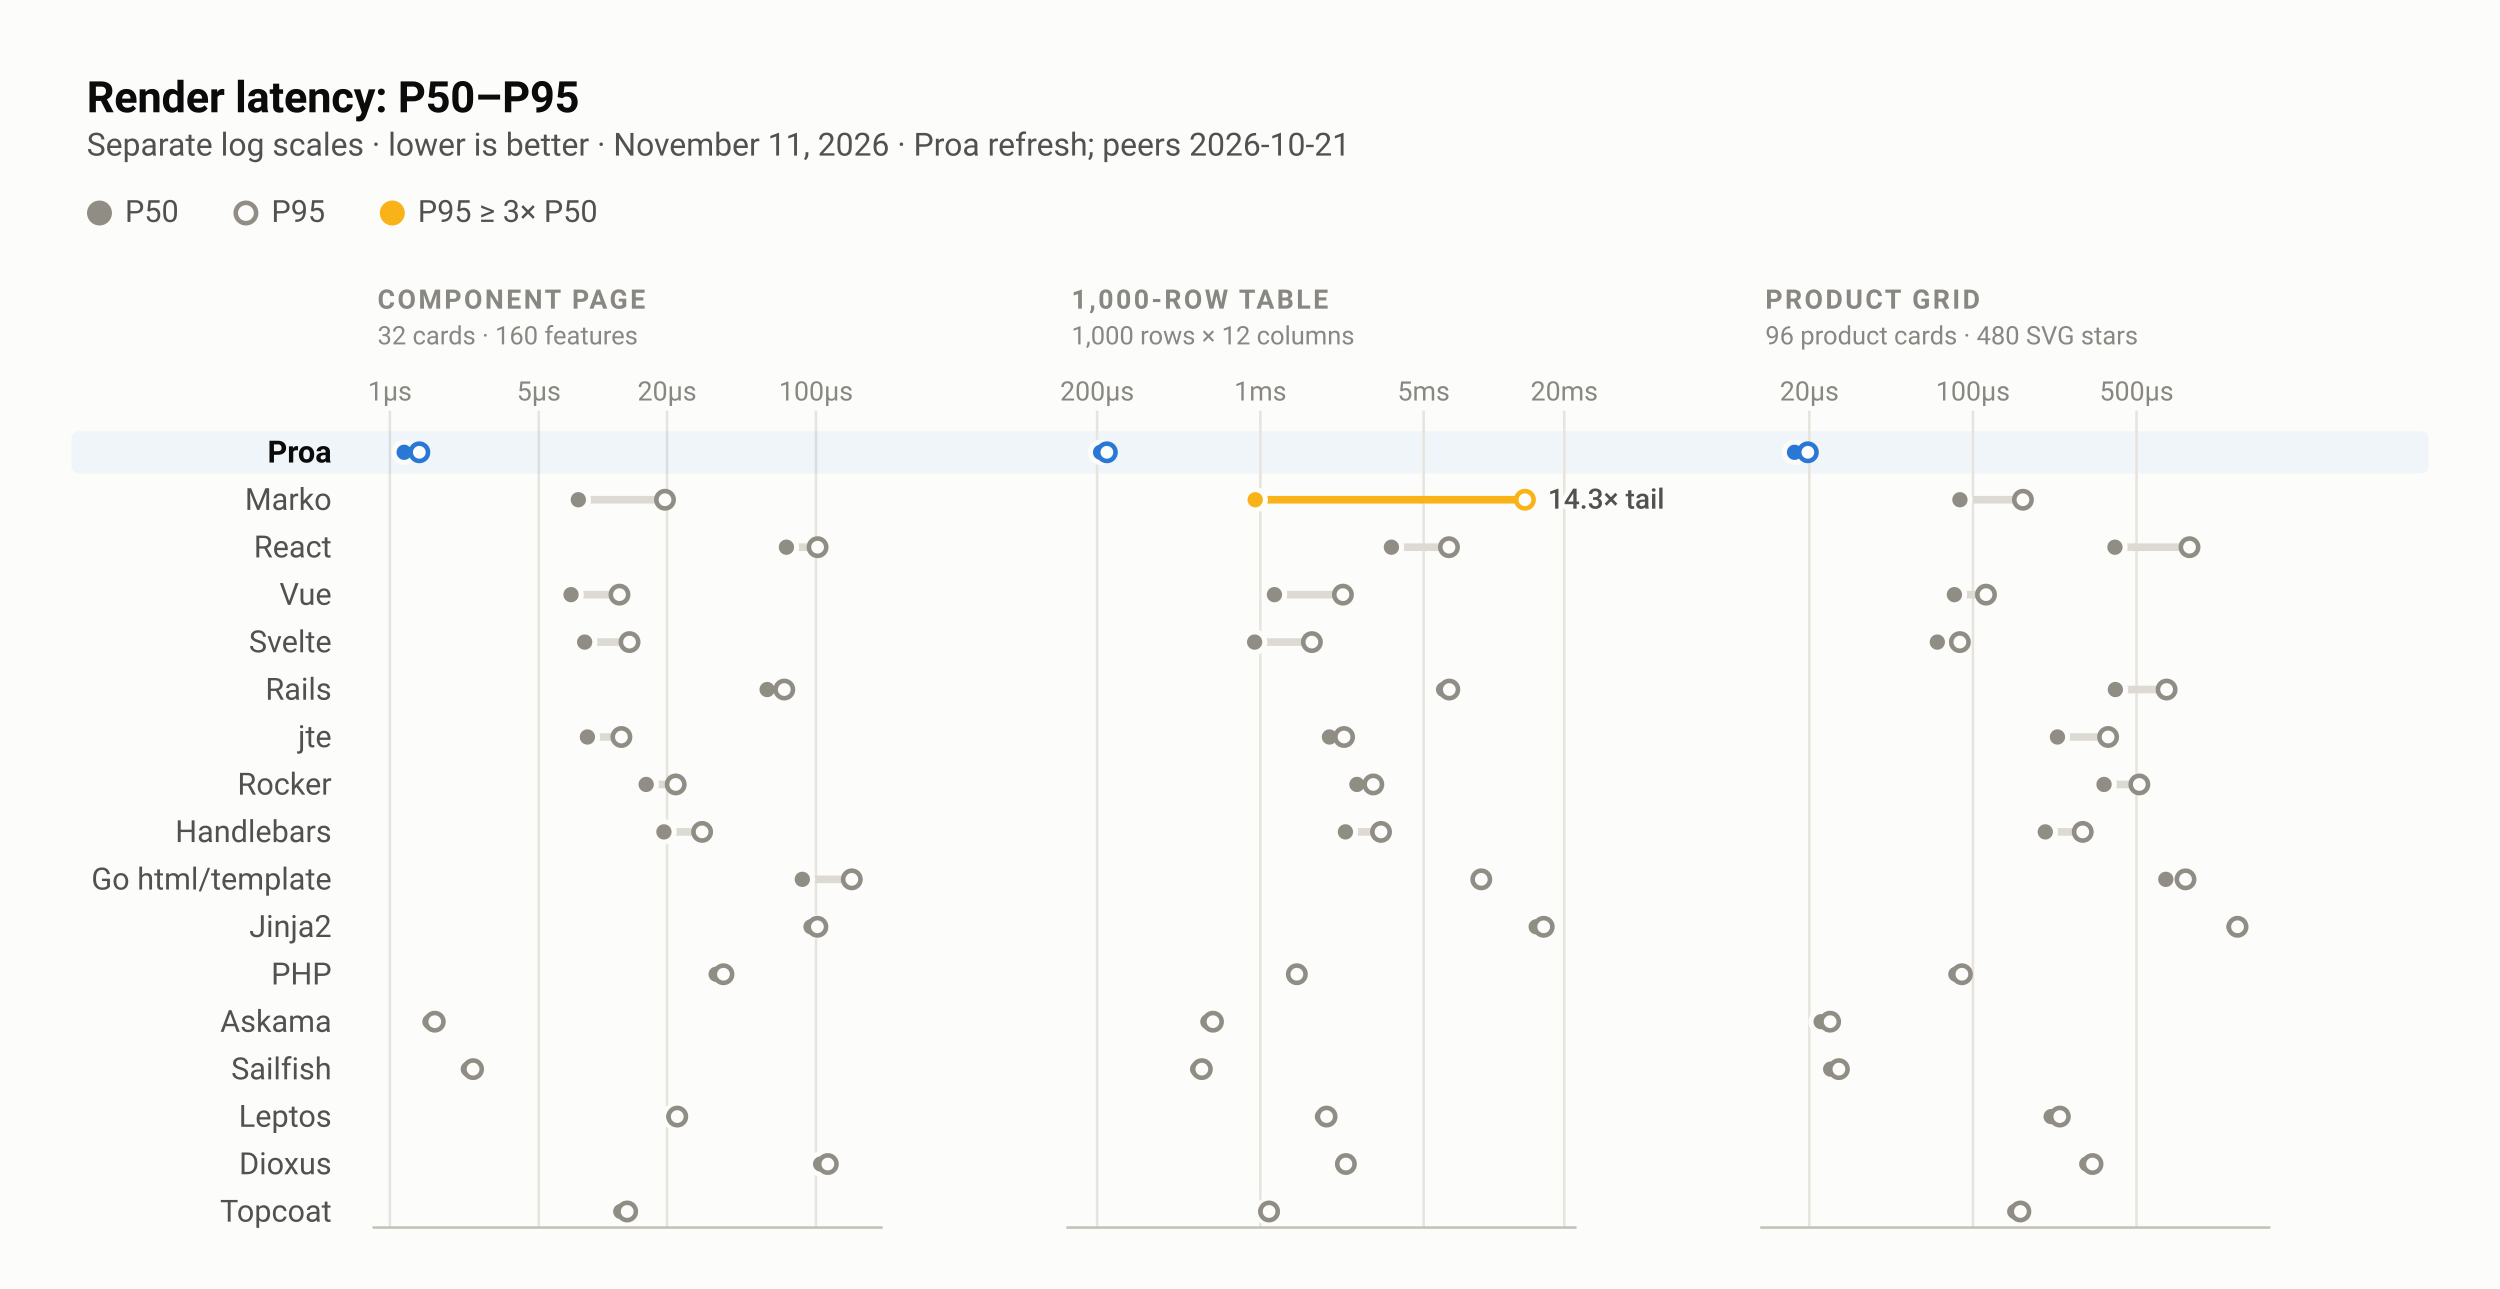
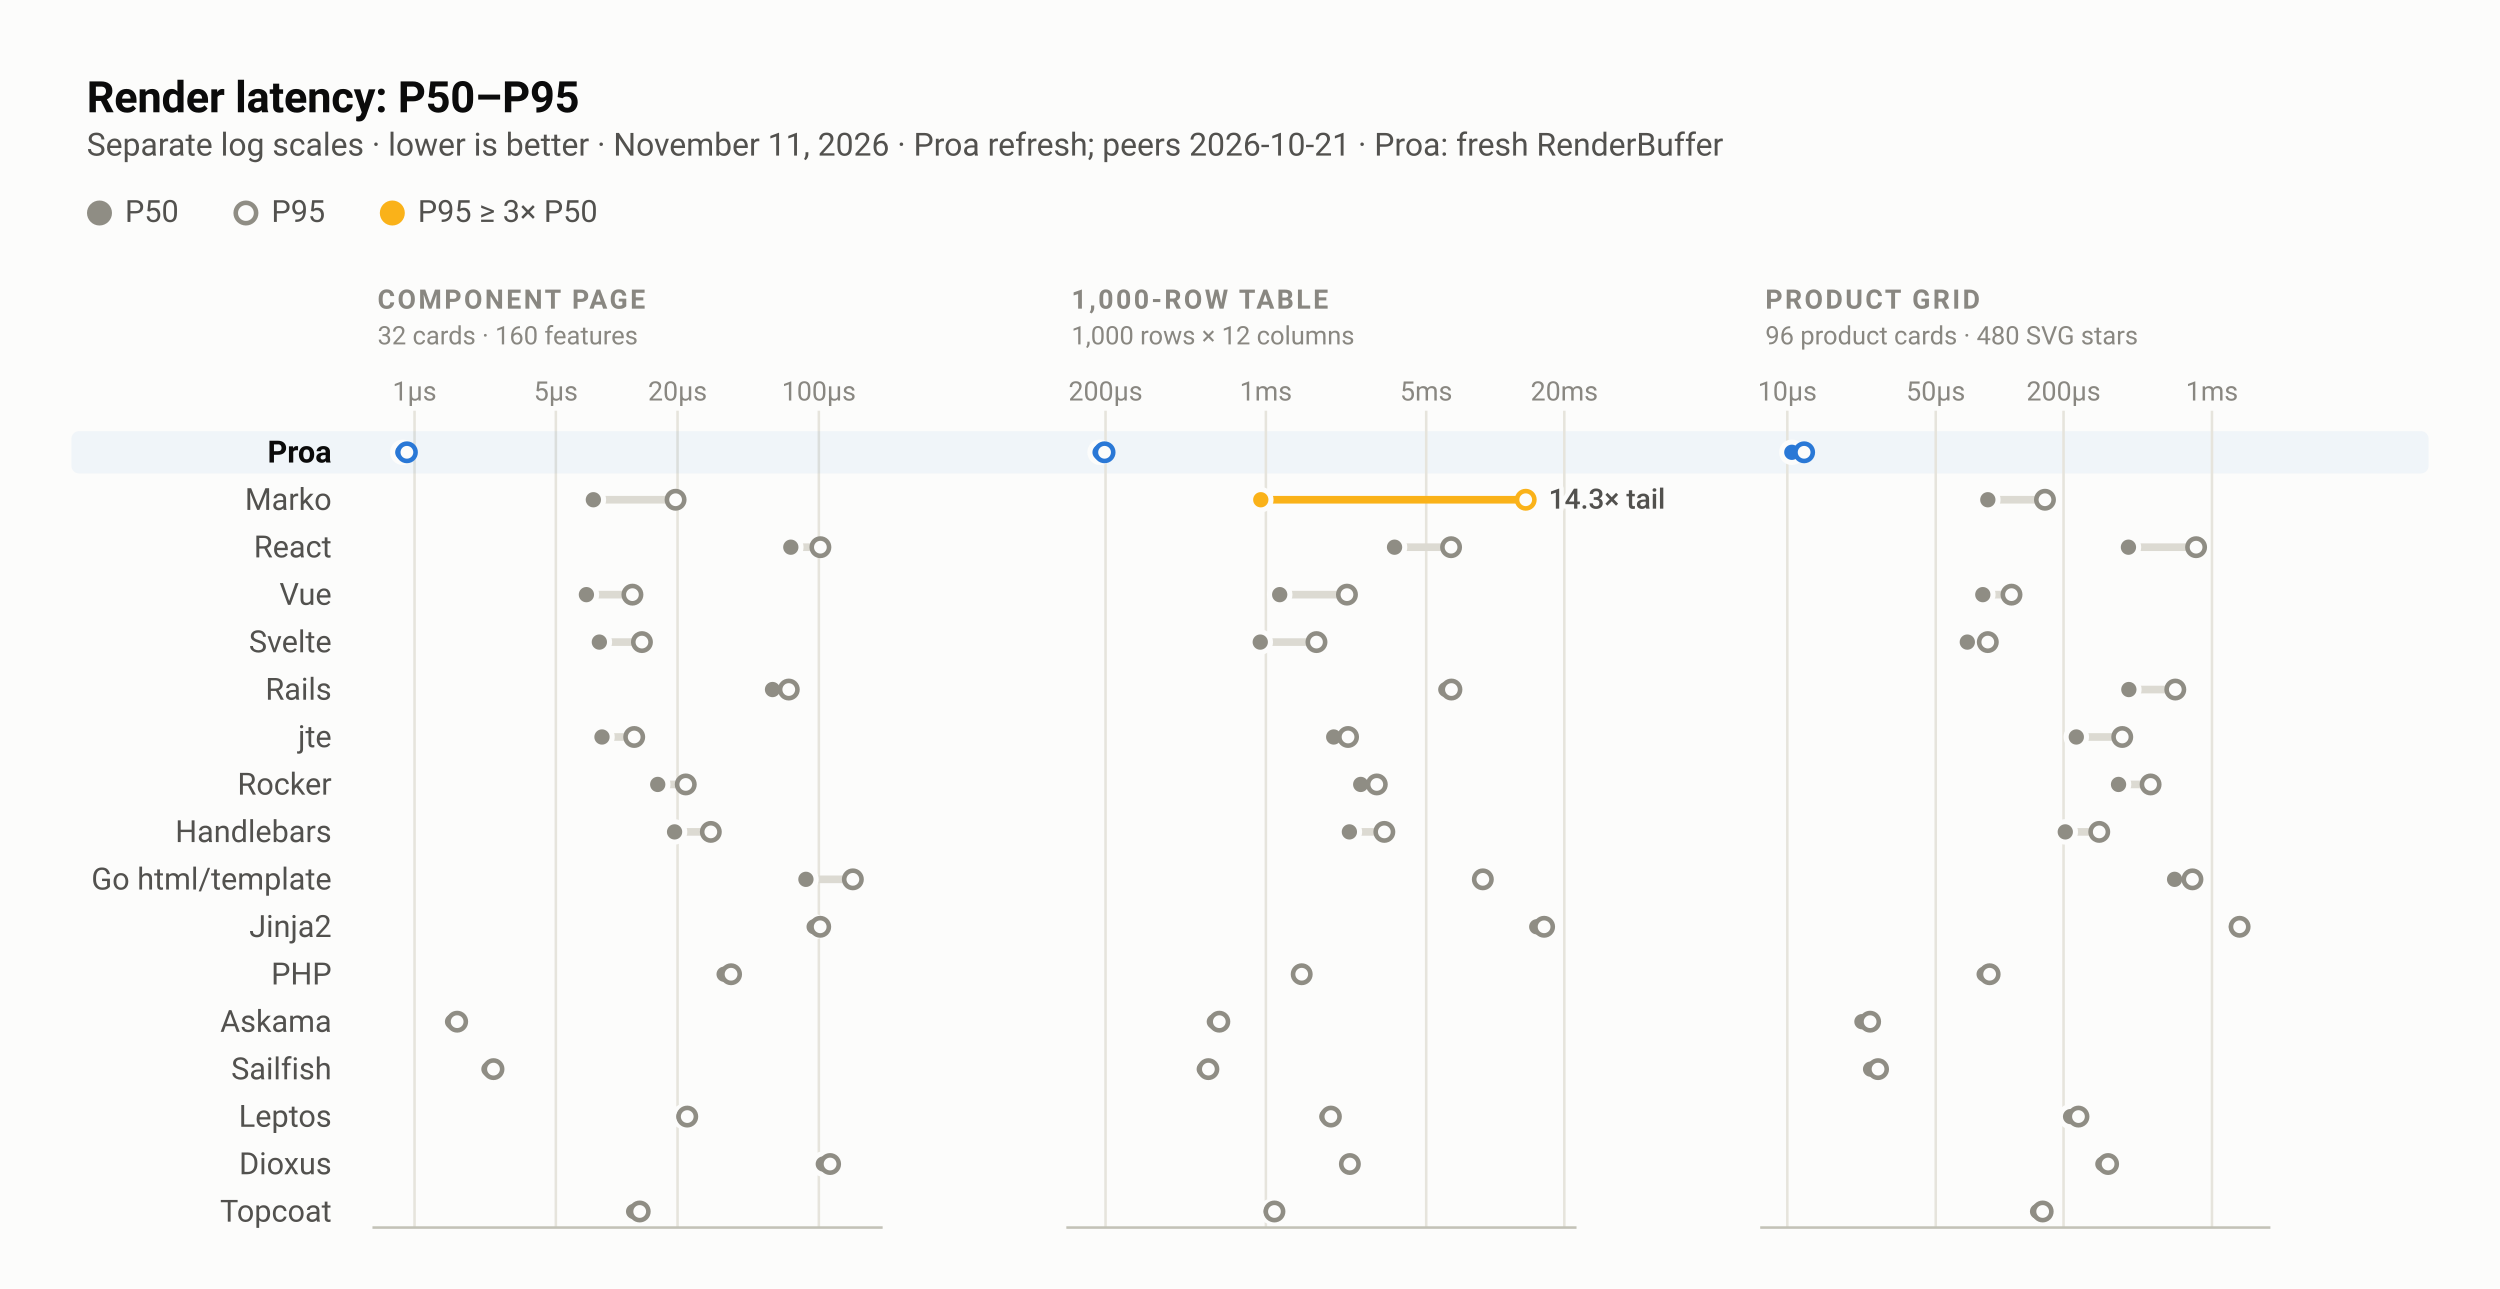
<svg xmlns="http://www.w3.org/2000/svg" width="980" height="505.2" viewBox="0 0 980 505.2" role="img" aria-labelledby="ttl dsc">
  <style>
  text { font-family: system-ui, -apple-system, "Segoe UI", Roboto, "Helvetica Neue", Arial, sans-serif; }
  .t   { font-size: 17px; font-weight: 600; fill: #0b0b0b; letter-spacing: -.005em; }
  .d   { font-size: 12.5px; font-weight: 400; fill: #52514e; }
  .eb  { font-size: 10.5px; font-weight: 600; fill: #898781; letter-spacing: .09em; }
  .cat { font-size: 12px; font-weight: 400; fill: #52514e; }
  .catb{ font-size: 12px; font-weight: 600; fill: #0b0b0b; }
  .lg  { font-size: 12px; font-weight: 400; fill: #52514e; }
  .tick{ font-size: 10.5px; font-weight: 400; fill: #898781; font-variant-numeric: tabular-nums; }
  .val { font-size: 11px; font-weight: 500; fill: #52514e; font-variant-numeric: tabular-nums;
         paint-order: stroke; stroke: #fcfcfb; stroke-width: 3.5px; stroke-linejoin: round; }
  .valb{ font-size: 11px; font-weight: 600; fill: #0b0b0b; font-variant-numeric: tabular-nums;
         paint-order: stroke; stroke: #fcfcfb; stroke-width: 3.5px; stroke-linejoin: round; }
  .valw{ font-size: 11px; font-weight: 600; fill: #fcfcfb; font-variant-numeric: tabular-nums; }
  .note{ font-size: 10px; font-weight: 400; fill: #898781; }
  .mono{ font-family: ui-monospace, SFMono-Regular, "SF Mono", Menlo, Consolas, monospace; }
  .end { text-anchor: end; }
  .mid { text-anchor: middle; }
</style>
  <rect width="980" height="505.2" fill="#fcfcfb" />
  <text x="34" y="44" class="t">Render latency: P50–P95</text>
-   <text x="34" y="61" class="d">Separate log scales · lower is better · November 11, 2026 · Proa refresh; peers 2026-10-21</text>
+   <text x="34" y="61" class="d">Separate log scales · lower is better · November 11, 2026 · Proa refresh; peers 2026-10-21 · Proa: fresh RenderBuffer</text>
  <circle cx="39" cy="83.5" r="4" fill="#8f8d84" stroke="#8f8d84" stroke-width="1.8" />
  <text x="49" y="87" class="lg">P50</text>
  <circle cx="96.4" cy="83.5" r="4" fill="#fcfcfb" stroke="#8f8d84" stroke-width="1.8" />
  <text x="106.4" y="87" class="lg">P95</text>
  <circle cx="153.79" cy="83.5" r="4" fill="#fab219" stroke="#fab219" stroke-width="1.8" />
  <text x="163.79" y="87" class="lg">P95 ≥ 3× P50</text>
  <text x="148" y="121" class="eb">COMPONENT PAGE</text>
  <text x="148" y="135" class="note">32 cards · 160 features</text>
-   <path d="M152.83 161L152.83 481.2" stroke="#e6e4dc" stroke-width="1" />
-   <text x="152.83" y="157" class="tick mid">1µs</text>
-   <path d="M211.21 161L211.21 481.2" stroke="#e6e4dc" stroke-width="1" />
-   <text x="211.21" y="157" class="tick mid">5µs</text>
-   <path d="M261.49 161L261.49 481.2" stroke="#e6e4dc" stroke-width="1" />
-   <text x="261.49" y="157" class="tick mid">20µs</text>
-   <path d="M319.86 161L319.86 481.2" stroke="#e6e4dc" stroke-width="1" />
-   <text x="319.86" y="157" class="tick mid">100µs</text>
+   <path d="M162.5 161L162.5 481.2" stroke="#e6e4dc" stroke-width="1" />
+   <text x="162.5" y="157" class="tick mid">1µs</text>
+   <path d="M217.89 161L217.89 481.2" stroke="#e6e4dc" stroke-width="1" />
+   <text x="217.89" y="157" class="tick mid">5µs</text>
+   <path d="M265.6 161L265.6 481.2" stroke="#e6e4dc" stroke-width="1" />
+   <text x="265.6" y="157" class="tick mid">20µs</text>
+   <path d="M320.99 161L320.99 481.2" stroke="#e6e4dc" stroke-width="1" />
+   <text x="320.99" y="157" class="tick mid">100µs</text>
  <path d="M146 481.2L346 481.2" stroke="#c3c2b7" stroke-width="1" />
  <rect x="28" y="169" width="924" height="16.6" rx="3" fill="#2a78d6" opacity=".055" />
  <text x="130" y="181.3" class="catb end">Proa</text>
-   <path d="M158.43 177.3L164.38 177.3" stroke="#cde2fb" stroke-width="3" />
-   <circle cx="158.43" cy="177.3" r="4" fill="#2a78d6" stroke="#fcfcfb" stroke-width="2" />
-   <circle cx="164.38" cy="177.3" r="3.4" fill="#fcfcfb" stroke="#2a78d6" stroke-width="1.8" />
+   <path d="M157.9 177.3L159.51 177.3" stroke="#cde2fb" stroke-width="3" />
+   <circle cx="157.9" cy="177.3" r="4" fill="#2a78d6" stroke="#fcfcfb" stroke-width="2" />
+   <circle cx="159.51" cy="177.3" r="3.4" fill="#fcfcfb" stroke="#2a78d6" stroke-width="1.8" />
  <text x="130" y="199.9" class="cat end">Marko</text>
-   <path d="M226.71 195.9L260.68 195.9" stroke="#dcdad2" stroke-width="3" />
-   <circle cx="226.71" cy="195.9" r="4" fill="#8f8d84" stroke="#fcfcfb" stroke-width="2" />
-   <circle cx="260.68" cy="195.9" r="3.4" fill="#fcfcfb" stroke="#8f8d84" stroke-width="1.8" />
+   <path d="M232.6 195.9L264.83 195.9" stroke="#dcdad2" stroke-width="3" />
+   <circle cx="232.6" cy="195.9" r="4" fill="#8f8d84" stroke="#fcfcfb" stroke-width="2" />
+   <circle cx="264.83" cy="195.9" r="3.4" fill="#fcfcfb" stroke="#8f8d84" stroke-width="1.8" />
  <text x="130" y="218.5" class="cat end">React</text>
-   <path d="M308.28 214.5L320.49 214.5" stroke="#dcdad2" stroke-width="3" />
-   <circle cx="308.28" cy="214.5" r="4" fill="#8f8d84" stroke="#fcfcfb" stroke-width="2" />
-   <circle cx="320.49" cy="214.5" r="3.4" fill="#fcfcfb" stroke="#8f8d84" stroke-width="1.8" />
+   <path d="M310 214.5L321.59 214.5" stroke="#dcdad2" stroke-width="3" />
+   <circle cx="310" cy="214.5" r="4" fill="#8f8d84" stroke="#fcfcfb" stroke-width="2" />
+   <circle cx="321.59" cy="214.5" r="3.4" fill="#fcfcfb" stroke="#8f8d84" stroke-width="1.8" />
  <text x="130" y="237.1" class="cat end">Vue</text>
-   <path d="M223.84 233.1L242.84 233.1" stroke="#dcdad2" stroke-width="3" />
-   <circle cx="223.84" cy="233.1" r="4" fill="#8f8d84" stroke="#fcfcfb" stroke-width="2" />
-   <circle cx="242.84" cy="233.1" r="3.4" fill="#fcfcfb" stroke="#8f8d84" stroke-width="1.8" />
+   <path d="M229.87 233.1L247.91 233.1" stroke="#dcdad2" stroke-width="3" />
+   <circle cx="229.87" cy="233.1" r="4" fill="#8f8d84" stroke="#fcfcfb" stroke-width="2" />
+   <circle cx="247.91" cy="233.1" r="3.4" fill="#fcfcfb" stroke="#8f8d84" stroke-width="1.8" />
  <text x="130" y="255.7" class="cat end">Svelte</text>
-   <path d="M229.19 251.7L246.78 251.7" stroke="#dcdad2" stroke-width="3" />
-   <circle cx="229.19" cy="251.7" r="4" fill="#8f8d84" stroke="#fcfcfb" stroke-width="2" />
-   <circle cx="246.78" cy="251.7" r="3.4" fill="#fcfcfb" stroke="#8f8d84" stroke-width="1.8" />
+   <path d="M234.95 251.7L251.64 251.7" stroke="#dcdad2" stroke-width="3" />
+   <circle cx="234.95" cy="251.7" r="4" fill="#8f8d84" stroke="#fcfcfb" stroke-width="2" />
+   <circle cx="251.64" cy="251.7" r="3.4" fill="#fcfcfb" stroke="#8f8d84" stroke-width="1.8" />
  <text x="130" y="274.3" class="cat end">Rails</text>
-   <path d="M300.72 270.3L307.44 270.3" stroke="#dcdad2" stroke-width="3" />
-   <circle cx="300.72" cy="270.3" r="4" fill="#8f8d84" stroke="#fcfcfb" stroke-width="2" />
-   <circle cx="307.44" cy="270.3" r="3.4" fill="#fcfcfb" stroke="#8f8d84" stroke-width="1.8" />
+   <path d="M302.83 270.3L309.2 270.3" stroke="#dcdad2" stroke-width="3" />
+   <circle cx="302.83" cy="270.3" r="4" fill="#8f8d84" stroke="#fcfcfb" stroke-width="2" />
+   <circle cx="309.2" cy="270.3" r="3.4" fill="#fcfcfb" stroke="#8f8d84" stroke-width="1.8" />
  <text x="130" y="292.9" class="cat end">jte</text>
-   <path d="M230.27 288.9L243.59 288.9" stroke="#dcdad2" stroke-width="3" />
-   <circle cx="230.27" cy="288.9" r="4" fill="#8f8d84" stroke="#fcfcfb" stroke-width="2" />
-   <circle cx="243.59" cy="288.9" r="3.4" fill="#fcfcfb" stroke="#8f8d84" stroke-width="1.8" />
+   <path d="M235.98 288.9L248.61 288.9" stroke="#dcdad2" stroke-width="3" />
+   <circle cx="235.98" cy="288.9" r="4" fill="#8f8d84" stroke="#fcfcfb" stroke-width="2" />
+   <circle cx="248.61" cy="288.9" r="3.4" fill="#fcfcfb" stroke="#8f8d84" stroke-width="1.8" />
  <text x="130" y="311.5" class="cat end">Rocker</text>
-   <path d="M253.3 307.5L264.88 307.5" stroke="#dcdad2" stroke-width="3" />
-   <circle cx="253.3" cy="307.5" r="4" fill="#8f8d84" stroke="#fcfcfb" stroke-width="2" />
-   <circle cx="264.88" cy="307.5" r="3.4" fill="#fcfcfb" stroke="#8f8d84" stroke-width="1.8" />
+   <path d="M257.83 307.5L268.82 307.5" stroke="#dcdad2" stroke-width="3" />
+   <circle cx="257.83" cy="307.5" r="4" fill="#8f8d84" stroke="#fcfcfb" stroke-width="2" />
+   <circle cx="268.82" cy="307.5" r="3.4" fill="#fcfcfb" stroke="#8f8d84" stroke-width="1.8" />
  <text x="130" y="330.1" class="cat end">Handlebars</text>
-   <path d="M260.26 326.1L275.23 326.1" stroke="#dcdad2" stroke-width="3" />
-   <circle cx="260.26" cy="326.1" r="4" fill="#8f8d84" stroke="#fcfcfb" stroke-width="2" />
-   <circle cx="275.23" cy="326.1" r="3.4" fill="#fcfcfb" stroke="#8f8d84" stroke-width="1.8" />
+   <path d="M264.43 326.1L278.64 326.1" stroke="#dcdad2" stroke-width="3" />
+   <circle cx="264.43" cy="326.1" r="4" fill="#8f8d84" stroke="#fcfcfb" stroke-width="2" />
+   <circle cx="278.64" cy="326.1" r="3.4" fill="#fcfcfb" stroke="#8f8d84" stroke-width="1.8" />
  <text x="130" y="348.7" class="cat end">Go html/template</text>
-   <path d="M314.51 344.7L333.91 344.7" stroke="#dcdad2" stroke-width="3" />
-   <circle cx="314.51" cy="344.7" r="4" fill="#8f8d84" stroke="#fcfcfb" stroke-width="2" />
-   <circle cx="333.91" cy="344.7" r="3.4" fill="#fcfcfb" stroke="#8f8d84" stroke-width="1.8" />
+   <path d="M315.92 344.7L334.32 344.7" stroke="#dcdad2" stroke-width="3" />
+   <circle cx="315.92" cy="344.7" r="4" fill="#8f8d84" stroke="#fcfcfb" stroke-width="2" />
+   <circle cx="334.32" cy="344.7" r="3.4" fill="#fcfcfb" stroke="#8f8d84" stroke-width="1.8" />
  <text x="130" y="367.3" class="cat end">Jinja2</text>
-   <path d="M317.92 363.3L320.42 363.3" stroke="#dcdad2" stroke-width="3" />
-   <circle cx="317.92" cy="363.3" r="4" fill="#8f8d84" stroke="#fcfcfb" stroke-width="2" />
-   <circle cx="320.42" cy="363.3" r="3.4" fill="#fcfcfb" stroke="#8f8d84" stroke-width="1.8" />
+   <path d="M319.15 363.3L321.52 363.3" stroke="#dcdad2" stroke-width="3" />
+   <circle cx="319.15" cy="363.3" r="4" fill="#8f8d84" stroke="#fcfcfb" stroke-width="2" />
+   <circle cx="321.52" cy="363.3" r="3.4" fill="#fcfcfb" stroke="#8f8d84" stroke-width="1.8" />
  <text x="130" y="385.9" class="cat end">PHP</text>
-   <path d="M280.73 381.9L283.6 381.9" stroke="#dcdad2" stroke-width="3" />
-   <circle cx="280.73" cy="381.9" r="4" fill="#8f8d84" stroke="#fcfcfb" stroke-width="2" />
-   <circle cx="283.6" cy="381.9" r="3.4" fill="#fcfcfb" stroke="#8f8d84" stroke-width="1.8" />
+   <path d="M283.86 381.9L286.58 381.9" stroke="#dcdad2" stroke-width="3" />
+   <circle cx="283.86" cy="381.9" r="4" fill="#8f8d84" stroke="#fcfcfb" stroke-width="2" />
+   <circle cx="286.58" cy="381.9" r="3.4" fill="#fcfcfb" stroke="#8f8d84" stroke-width="1.8" />
  <text x="130" y="404.5" class="cat end">Askama</text>
-   <path d="M168.54 400.5L170.44 400.5" stroke="#dcdad2" stroke-width="3" />
-   <circle cx="168.54" cy="400.5" r="4" fill="#8f8d84" stroke="#fcfcfb" stroke-width="2" />
-   <circle cx="170.44" cy="400.5" r="3.4" fill="#fcfcfb" stroke="#8f8d84" stroke-width="1.8" />
+   <path d="M177.4 400.5L179.21 400.5" stroke="#dcdad2" stroke-width="3" />
+   <circle cx="177.4" cy="400.5" r="4" fill="#8f8d84" stroke="#fcfcfb" stroke-width="2" />
+   <circle cx="179.21" cy="400.5" r="3.4" fill="#fcfcfb" stroke="#8f8d84" stroke-width="1.8" />
  <text x="130" y="423.1" class="cat end">Sailfish</text>
-   <path d="M183.57 419.1L185.45 419.1" stroke="#dcdad2" stroke-width="3" />
-   <circle cx="183.57" cy="419.1" r="4" fill="#8f8d84" stroke="#fcfcfb" stroke-width="2" />
-   <circle cx="185.45" cy="419.1" r="3.4" fill="#fcfcfb" stroke="#8f8d84" stroke-width="1.8" />
+   <path d="M191.67 419.1L193.45 419.1" stroke="#dcdad2" stroke-width="3" />
+   <circle cx="191.67" cy="419.1" r="4" fill="#8f8d84" stroke="#fcfcfb" stroke-width="2" />
+   <circle cx="193.45" cy="419.1" r="3.4" fill="#fcfcfb" stroke="#8f8d84" stroke-width="1.8" />
  <text x="130" y="441.7" class="cat end">Leptos</text>
-   <path d="M264.18 437.7L265.49 437.7" stroke="#dcdad2" stroke-width="3" />
-   <circle cx="264.18" cy="437.7" r="4" fill="#8f8d84" stroke="#fcfcfb" stroke-width="2" />
-   <circle cx="265.49" cy="437.7" r="3.4" fill="#fcfcfb" stroke="#8f8d84" stroke-width="1.8" />
+   <path d="M268.16 437.7L269.4 437.7" stroke="#dcdad2" stroke-width="3" />
+   <circle cx="268.16" cy="437.7" r="4" fill="#8f8d84" stroke="#fcfcfb" stroke-width="2" />
+   <circle cx="269.4" cy="437.7" r="3.4" fill="#fcfcfb" stroke="#8f8d84" stroke-width="1.8" />
  <text x="130" y="460.3" class="cat end">Dioxus</text>
-   <path d="M321.69 456.3L324.51 456.3" stroke="#dcdad2" stroke-width="3" />
-   <circle cx="321.69" cy="456.3" r="4" fill="#8f8d84" stroke="#fcfcfb" stroke-width="2" />
-   <circle cx="324.51" cy="456.3" r="3.4" fill="#fcfcfb" stroke="#8f8d84" stroke-width="1.8" />
+   <path d="M322.73 456.3L325.4 456.3" stroke="#dcdad2" stroke-width="3" />
+   <circle cx="322.73" cy="456.3" r="4" fill="#8f8d84" stroke="#fcfcfb" stroke-width="2" />
+   <circle cx="325.4" cy="456.3" r="3.4" fill="#fcfcfb" stroke="#8f8d84" stroke-width="1.8" />
  <text x="130" y="478.9" class="cat end">Topcoat</text>
-   <path d="M243.34 474.9L245.86 474.9" stroke="#dcdad2" stroke-width="3" />
-   <circle cx="243.34" cy="474.9" r="4" fill="#8f8d84" stroke="#fcfcfb" stroke-width="2" />
-   <circle cx="245.86" cy="474.9" r="3.4" fill="#fcfcfb" stroke="#8f8d84" stroke-width="1.8" />
+   <path d="M248.38 474.9L250.77 474.9" stroke="#dcdad2" stroke-width="3" />
+   <circle cx="248.38" cy="474.9" r="4" fill="#8f8d84" stroke="#fcfcfb" stroke-width="2" />
+   <circle cx="250.77" cy="474.9" r="3.4" fill="#fcfcfb" stroke="#8f8d84" stroke-width="1.8" />
  <text x="420" y="121" class="eb">1,000-ROW TABLE</text>
  <text x="420" y="135" class="note">1,000 rows × 12 columns</text>
-   <path d="M430.06 161L430.06 481.2" stroke="#e6e4dc" stroke-width="1" />
-   <text x="430.06" y="157" class="tick mid">200µs</text>
-   <path d="M494.06 161L494.06 481.2" stroke="#e6e4dc" stroke-width="1" />
-   <text x="494.06" y="157" class="tick mid">1ms</text>
-   <path d="M558.06 161L558.06 481.2" stroke="#e6e4dc" stroke-width="1" />
-   <text x="558.06" y="157" class="tick mid">5ms</text>
-   <path d="M613.19 161L613.19 481.2" stroke="#e6e4dc" stroke-width="1" />
-   <text x="613.19" y="157" class="tick mid">20ms</text>
+   <path d="M433.37 161L433.37 481.2" stroke="#e6e4dc" stroke-width="1" />
+   <text x="433.37" y="157" class="tick mid">200µs</text>
+   <path d="M496.22 161L496.22 481.2" stroke="#e6e4dc" stroke-width="1" />
+   <text x="496.22" y="157" class="tick mid">1ms</text>
+   <path d="M559.07 161L559.07 481.2" stroke="#e6e4dc" stroke-width="1" />
+   <text x="559.07" y="157" class="tick mid">5ms</text>
+   <path d="M613.21 161L613.21 481.2" stroke="#e6e4dc" stroke-width="1" />
+   <text x="613.21" y="157" class="tick mid">20ms</text>
  <path d="M418 481.2L618 481.2" stroke="#c3c2b7" stroke-width="1" />
-   <path d="M431.44 177.3L433.89 177.3" stroke="#cde2fb" stroke-width="3" />
-   <circle cx="431.44" cy="177.3" r="4" fill="#2a78d6" stroke="#fcfcfb" stroke-width="2" />
-   <circle cx="433.89" cy="177.3" r="3.4" fill="#fcfcfb" stroke="#2a78d6" stroke-width="1.8" />
-   <path d="M492.04 195.9L597.78 195.9" stroke="#fab219" stroke-width="3" />
-   <circle cx="492.04" cy="195.9" r="4" fill="#fab219" stroke="#fcfcfb" stroke-width="2" />
-   <circle cx="597.78" cy="195.9" r="3.4" fill="#fcfcfb" stroke="#fab219" stroke-width="1.8" />
-   <text x="606.78" y="199.4" class="val">14.3× tail</text>
-   <path d="M545.43 214.5L568 214.5" stroke="#dcdad2" stroke-width="3" />
-   <circle cx="545.43" cy="214.5" r="4" fill="#8f8d84" stroke="#fcfcfb" stroke-width="2" />
-   <circle cx="568" cy="214.5" r="3.4" fill="#fcfcfb" stroke="#8f8d84" stroke-width="1.8" />
-   <path d="M499.58 233.1L526.43 233.1" stroke="#dcdad2" stroke-width="3" />
-   <circle cx="499.58" cy="233.1" r="4" fill="#8f8d84" stroke="#fcfcfb" stroke-width="2" />
-   <circle cx="526.43" cy="233.1" r="3.4" fill="#fcfcfb" stroke="#8f8d84" stroke-width="1.8" />
-   <path d="M491.82 251.7L514.26 251.7" stroke="#dcdad2" stroke-width="3" />
-   <circle cx="491.82" cy="251.7" r="4" fill="#8f8d84" stroke="#fcfcfb" stroke-width="2" />
-   <circle cx="514.26" cy="251.7" r="3.4" fill="#fcfcfb" stroke="#8f8d84" stroke-width="1.8" />
-   <path d="M565.89 270.3L568.13 270.3" stroke="#dcdad2" stroke-width="3" />
-   <circle cx="565.89" cy="270.3" r="4" fill="#8f8d84" stroke="#fcfcfb" stroke-width="2" />
-   <circle cx="568.13" cy="270.3" r="3.4" fill="#fcfcfb" stroke="#8f8d84" stroke-width="1.8" />
-   <path d="M521.14 288.9L526.87 288.9" stroke="#dcdad2" stroke-width="3" />
-   <circle cx="521.14" cy="288.9" r="4" fill="#8f8d84" stroke="#fcfcfb" stroke-width="2" />
-   <circle cx="526.87" cy="288.9" r="3.4" fill="#fcfcfb" stroke="#8f8d84" stroke-width="1.8" />
-   <path d="M531.92 307.5L538.34 307.5" stroke="#dcdad2" stroke-width="3" />
-   <circle cx="531.92" cy="307.5" r="4" fill="#8f8d84" stroke="#fcfcfb" stroke-width="2" />
-   <circle cx="538.34" cy="307.5" r="3.4" fill="#fcfcfb" stroke="#8f8d84" stroke-width="1.8" />
-   <path d="M527.41 326.1L541.36 326.1" stroke="#dcdad2" stroke-width="3" />
-   <circle cx="527.41" cy="326.1" r="4" fill="#8f8d84" stroke="#fcfcfb" stroke-width="2" />
-   <circle cx="541.36" cy="326.1" r="3.4" fill="#fcfcfb" stroke="#8f8d84" stroke-width="1.8" />
-   <path d="M579.67 344.7L580.67 344.7" stroke="#dcdad2" stroke-width="3" />
-   <circle cx="579.67" cy="344.7" r="4" fill="#8f8d84" stroke="#fcfcfb" stroke-width="2" />
-   <circle cx="580.67" cy="344.7" r="3.4" fill="#fcfcfb" stroke="#8f8d84" stroke-width="1.8" />
-   <path d="M602.19 363.3L605.13 363.3" stroke="#dcdad2" stroke-width="3" />
-   <circle cx="602.19" cy="363.3" r="4" fill="#8f8d84" stroke="#fcfcfb" stroke-width="2" />
-   <circle cx="605.13" cy="363.3" r="3.4" fill="#fcfcfb" stroke="#8f8d84" stroke-width="1.8" />
-   <path d="M507.27 381.9L508.37 381.9" stroke="#dcdad2" stroke-width="3" />
-   <circle cx="507.27" cy="381.9" r="4" fill="#8f8d84" stroke="#fcfcfb" stroke-width="2" />
-   <circle cx="508.37" cy="381.9" r="3.4" fill="#fcfcfb" stroke="#8f8d84" stroke-width="1.8" />
-   <path d="M473.49 400.5L475.49 400.5" stroke="#dcdad2" stroke-width="3" />
-   <circle cx="473.49" cy="400.5" r="4" fill="#8f8d84" stroke="#fcfcfb" stroke-width="2" />
-   <circle cx="475.49" cy="400.5" r="3.4" fill="#fcfcfb" stroke="#8f8d84" stroke-width="1.8" />
-   <path d="M469.47 419.1L471.12 419.1" stroke="#dcdad2" stroke-width="3" />
-   <circle cx="469.47" cy="419.1" r="4" fill="#8f8d84" stroke="#fcfcfb" stroke-width="2" />
-   <circle cx="471.12" cy="419.1" r="3.4" fill="#fcfcfb" stroke="#8f8d84" stroke-width="1.8" />
-   <path d="M518.39 437.7L520.02 437.7" stroke="#dcdad2" stroke-width="3" />
-   <circle cx="518.39" cy="437.7" r="4" fill="#8f8d84" stroke="#fcfcfb" stroke-width="2" />
-   <circle cx="520.02" cy="437.7" r="3.4" fill="#fcfcfb" stroke="#8f8d84" stroke-width="1.8" />
-   <path d="M526.64 456.3L527.59 456.3" stroke="#dcdad2" stroke-width="3" />
-   <circle cx="526.64" cy="456.3" r="4" fill="#8f8d84" stroke="#fcfcfb" stroke-width="2" />
-   <circle cx="527.59" cy="456.3" r="3.4" fill="#fcfcfb" stroke="#8f8d84" stroke-width="1.8" />
-   <path d="M496.23 474.9L497.49 474.9" stroke="#dcdad2" stroke-width="3" />
-   <circle cx="496.23" cy="474.9" r="4" fill="#8f8d84" stroke="#fcfcfb" stroke-width="2" />
-   <circle cx="497.49" cy="474.9" r="3.4" fill="#fcfcfb" stroke="#8f8d84" stroke-width="1.8" />
+   <path d="M431.23 177.3L432.99 177.3" stroke="#cde2fb" stroke-width="3" />
+   <circle cx="431.23" cy="177.3" r="4" fill="#2a78d6" stroke="#fcfcfb" stroke-width="2" />
+   <circle cx="432.99" cy="177.3" r="3.4" fill="#fcfcfb" stroke="#2a78d6" stroke-width="1.8" />
+   <path d="M494.23 195.9L598.08 195.9" stroke="#fab219" stroke-width="3" />
+   <circle cx="494.23" cy="195.9" r="4" fill="#fab219" stroke="#fcfcfb" stroke-width="2" />
+   <circle cx="598.08" cy="195.9" r="3.4" fill="#fcfcfb" stroke="#fab219" stroke-width="1.8" />
+   <text x="607.08" y="199.4" class="val">14.3× tail</text>
+   <path d="M546.66 214.5L568.82 214.5" stroke="#dcdad2" stroke-width="3" />
+   <circle cx="546.66" cy="214.5" r="4" fill="#8f8d84" stroke="#fcfcfb" stroke-width="2" />
+   <circle cx="568.82" cy="214.5" r="3.4" fill="#fcfcfb" stroke="#8f8d84" stroke-width="1.8" />
+   <path d="M501.64 233.1L528.01 233.1" stroke="#dcdad2" stroke-width="3" />
+   <circle cx="501.64" cy="233.1" r="4" fill="#8f8d84" stroke="#fcfcfb" stroke-width="2" />
+   <circle cx="528.01" cy="233.1" r="3.4" fill="#fcfcfb" stroke="#8f8d84" stroke-width="1.8" />
+   <path d="M494.02 251.7L516.06 251.7" stroke="#dcdad2" stroke-width="3" />
+   <circle cx="494.02" cy="251.7" r="4" fill="#8f8d84" stroke="#fcfcfb" stroke-width="2" />
+   <circle cx="516.06" cy="251.7" r="3.4" fill="#fcfcfb" stroke="#8f8d84" stroke-width="1.8" />
+   <path d="M566.76 270.3L568.96 270.3" stroke="#dcdad2" stroke-width="3" />
+   <circle cx="566.76" cy="270.3" r="4" fill="#8f8d84" stroke="#fcfcfb" stroke-width="2" />
+   <circle cx="568.96" cy="270.3" r="3.4" fill="#fcfcfb" stroke="#8f8d84" stroke-width="1.8" />
+   <path d="M522.81 288.9L528.44 288.9" stroke="#dcdad2" stroke-width="3" />
+   <circle cx="522.81" cy="288.9" r="4" fill="#8f8d84" stroke="#fcfcfb" stroke-width="2" />
+   <circle cx="528.44" cy="288.9" r="3.4" fill="#fcfcfb" stroke="#8f8d84" stroke-width="1.8" />
+   <path d="M533.4 307.5L539.7 307.5" stroke="#dcdad2" stroke-width="3" />
+   <circle cx="533.4" cy="307.5" r="4" fill="#8f8d84" stroke="#fcfcfb" stroke-width="2" />
+   <circle cx="539.7" cy="307.5" r="3.4" fill="#fcfcfb" stroke="#8f8d84" stroke-width="1.8" />
+   <path d="M528.96 326.1L542.66 326.1" stroke="#dcdad2" stroke-width="3" />
+   <circle cx="528.96" cy="326.1" r="4" fill="#8f8d84" stroke="#fcfcfb" stroke-width="2" />
+   <circle cx="542.66" cy="326.1" r="3.4" fill="#fcfcfb" stroke="#8f8d84" stroke-width="1.8" />
+   <path d="M580.28 344.7L581.27 344.7" stroke="#dcdad2" stroke-width="3" />
+   <circle cx="580.28" cy="344.7" r="4" fill="#8f8d84" stroke="#fcfcfb" stroke-width="2" />
+   <circle cx="581.27" cy="344.7" r="3.4" fill="#fcfcfb" stroke="#8f8d84" stroke-width="1.8" />
+   <path d="M602.41 363.3L605.29 363.3" stroke="#dcdad2" stroke-width="3" />
+   <circle cx="602.41" cy="363.3" r="4" fill="#8f8d84" stroke="#fcfcfb" stroke-width="2" />
+   <circle cx="605.29" cy="363.3" r="3.4" fill="#fcfcfb" stroke="#8f8d84" stroke-width="1.8" />
+   <path d="M509.19 381.9L510.27 381.9" stroke="#dcdad2" stroke-width="3" />
+   <circle cx="509.19" cy="381.9" r="4" fill="#8f8d84" stroke="#fcfcfb" stroke-width="2" />
+   <circle cx="510.27" cy="381.9" r="3.4" fill="#fcfcfb" stroke="#8f8d84" stroke-width="1.8" />
+   <path d="M476.02 400.5L477.98 400.5" stroke="#dcdad2" stroke-width="3" />
+   <circle cx="476.02" cy="400.5" r="4" fill="#8f8d84" stroke="#fcfcfb" stroke-width="2" />
+   <circle cx="477.98" cy="400.5" r="3.4" fill="#fcfcfb" stroke="#8f8d84" stroke-width="1.8" />
+   <path d="M472.07 419.1L473.69 419.1" stroke="#dcdad2" stroke-width="3" />
+   <circle cx="472.07" cy="419.1" r="4" fill="#8f8d84" stroke="#fcfcfb" stroke-width="2" />
+   <circle cx="473.69" cy="419.1" r="3.4" fill="#fcfcfb" stroke="#8f8d84" stroke-width="1.8" />
+   <path d="M520.11 437.7L521.71 437.7" stroke="#dcdad2" stroke-width="3" />
+   <circle cx="520.11" cy="437.7" r="4" fill="#8f8d84" stroke="#fcfcfb" stroke-width="2" />
+   <circle cx="521.71" cy="437.7" r="3.4" fill="#fcfcfb" stroke="#8f8d84" stroke-width="1.8" />
+   <path d="M528.21 456.3L529.15 456.3" stroke="#dcdad2" stroke-width="3" />
+   <circle cx="528.21" cy="456.3" r="4" fill="#8f8d84" stroke="#fcfcfb" stroke-width="2" />
+   <circle cx="529.15" cy="456.3" r="3.4" fill="#fcfcfb" stroke="#8f8d84" stroke-width="1.8" />
+   <path d="M498.35 474.9L499.58 474.9" stroke="#dcdad2" stroke-width="3" />
+   <circle cx="498.35" cy="474.9" r="4" fill="#8f8d84" stroke="#fcfcfb" stroke-width="2" />
+   <circle cx="499.58" cy="474.9" r="3.4" fill="#fcfcfb" stroke="#8f8d84" stroke-width="1.8" />
  <text x="692" y="121" class="eb">PRODUCT GRID</text>
  <text x="692" y="135" class="note">96 product cards · 480 SVG stars</text>
-   <path d="M709.26 161L709.26 481.2" stroke="#e6e4dc" stroke-width="1" />
-   <text x="709.26" y="157" class="tick mid">20µs</text>
-   <path d="M773.39 161L773.39 481.2" stroke="#e6e4dc" stroke-width="1" />
-   <text x="773.39" y="157" class="tick mid">100µs</text>
-   <path d="M837.53 161L837.53 481.2" stroke="#e6e4dc" stroke-width="1" />
-   <text x="837.53" y="157" class="tick mid">500µs</text>
+   <path d="M700.63 161L700.63 481.2" stroke="#e6e4dc" stroke-width="1" />
+   <text x="700.63" y="157" class="tick mid">10µs</text>
+   <path d="M758.81 161L758.81 481.2" stroke="#e6e4dc" stroke-width="1" />
+   <text x="758.81" y="157" class="tick mid">50µs</text>
+   <path d="M808.91 161L808.91 481.2" stroke="#e6e4dc" stroke-width="1" />
+   <text x="808.91" y="157" class="tick mid">200µs</text>
+   <path d="M867.09 161L867.09 481.2" stroke="#e6e4dc" stroke-width="1" />
+   <text x="867.09" y="157" class="tick mid">1ms</text>
  <path d="M690 481.2L890 481.2" stroke="#c3c2b7" stroke-width="1" />
-   <path d="M703.46 177.3L708.68 177.3" stroke="#cde2fb" stroke-width="3" />
-   <circle cx="703.46" cy="177.3" r="4" fill="#2a78d6" stroke="#fcfcfb" stroke-width="2" />
-   <circle cx="708.68" cy="177.3" r="3.4" fill="#fcfcfb" stroke="#2a78d6" stroke-width="1.8" />
-   <path d="M768.29 195.9L792.99 195.9" stroke="#dcdad2" stroke-width="3" />
-   <circle cx="768.29" cy="195.9" r="4" fill="#8f8d84" stroke="#fcfcfb" stroke-width="2" />
-   <circle cx="792.99" cy="195.9" r="3.4" fill="#fcfcfb" stroke="#8f8d84" stroke-width="1.8" />
-   <path d="M829.06 214.5L858.29 214.5" stroke="#dcdad2" stroke-width="3" />
-   <circle cx="829.06" cy="214.5" r="4" fill="#8f8d84" stroke="#fcfcfb" stroke-width="2" />
-   <circle cx="858.29" cy="214.5" r="3.4" fill="#fcfcfb" stroke="#8f8d84" stroke-width="1.8" />
-   <path d="M766.12 233.1L778.51 233.1" stroke="#dcdad2" stroke-width="3" />
-   <circle cx="766.12" cy="233.1" r="4" fill="#8f8d84" stroke="#fcfcfb" stroke-width="2" />
-   <circle cx="778.51" cy="233.1" r="3.4" fill="#fcfcfb" stroke="#8f8d84" stroke-width="1.8" />
-   <path d="M759.43 251.7L768.27 251.7" stroke="#dcdad2" stroke-width="3" />
-   <circle cx="759.43" cy="251.7" r="4" fill="#8f8d84" stroke="#fcfcfb" stroke-width="2" />
-   <circle cx="768.27" cy="251.7" r="3.4" fill="#fcfcfb" stroke="#8f8d84" stroke-width="1.8" />
-   <path d="M829.23 270.3L849.31 270.3" stroke="#dcdad2" stroke-width="3" />
-   <circle cx="829.23" cy="270.3" r="4" fill="#8f8d84" stroke="#fcfcfb" stroke-width="2" />
-   <circle cx="849.31" cy="270.3" r="3.4" fill="#fcfcfb" stroke="#8f8d84" stroke-width="1.8" />
-   <path d="M806.52 288.9L826.38 288.9" stroke="#dcdad2" stroke-width="3" />
-   <circle cx="806.52" cy="288.9" r="4" fill="#8f8d84" stroke="#fcfcfb" stroke-width="2" />
-   <circle cx="826.38" cy="288.9" r="3.4" fill="#fcfcfb" stroke="#8f8d84" stroke-width="1.8" />
-   <path d="M824.78 307.5L838.62 307.5" stroke="#dcdad2" stroke-width="3" />
-   <circle cx="824.78" cy="307.5" r="4" fill="#8f8d84" stroke="#fcfcfb" stroke-width="2" />
-   <circle cx="838.62" cy="307.5" r="3.4" fill="#fcfcfb" stroke="#8f8d84" stroke-width="1.8" />
-   <path d="M801.76 326.1L816.44 326.1" stroke="#dcdad2" stroke-width="3" />
-   <circle cx="801.76" cy="326.1" r="4" fill="#8f8d84" stroke="#fcfcfb" stroke-width="2" />
-   <circle cx="816.44" cy="326.1" r="3.4" fill="#fcfcfb" stroke="#8f8d84" stroke-width="1.8" />
-   <path d="M849 344.7L856.72 344.7" stroke="#dcdad2" stroke-width="3" />
-   <circle cx="849" cy="344.7" r="4" fill="#8f8d84" stroke="#fcfcfb" stroke-width="2" />
-   <circle cx="856.72" cy="344.7" r="3.4" fill="#fcfcfb" stroke="#8f8d84" stroke-width="1.8" />
-   <path d="M875.73 363.3L877.11 363.3" stroke="#dcdad2" stroke-width="3" />
-   <circle cx="875.73" cy="363.3" r="4" fill="#8f8d84" stroke="#fcfcfb" stroke-width="2" />
-   <circle cx="877.11" cy="363.3" r="3.4" fill="#fcfcfb" stroke="#8f8d84" stroke-width="1.8" />
-   <path d="M766.7 381.9L769.07 381.9" stroke="#dcdad2" stroke-width="3" />
-   <circle cx="766.7" cy="381.9" r="4" fill="#8f8d84" stroke="#fcfcfb" stroke-width="2" />
-   <circle cx="769.07" cy="381.9" r="3.4" fill="#fcfcfb" stroke="#8f8d84" stroke-width="1.8" />
-   <path d="M713.88 400.5L717.42 400.5" stroke="#dcdad2" stroke-width="3" />
-   <circle cx="713.88" cy="400.5" r="4" fill="#8f8d84" stroke="#fcfcfb" stroke-width="2" />
-   <circle cx="717.42" cy="400.5" r="3.4" fill="#fcfcfb" stroke="#8f8d84" stroke-width="1.8" />
-   <path d="M717.62 419.1L720.85 419.1" stroke="#dcdad2" stroke-width="3" />
-   <circle cx="717.62" cy="419.1" r="4" fill="#8f8d84" stroke="#fcfcfb" stroke-width="2" />
-   <circle cx="720.85" cy="419.1" r="3.4" fill="#fcfcfb" stroke="#8f8d84" stroke-width="1.8" />
-   <path d="M804.05 437.7L807.46 437.7" stroke="#dcdad2" stroke-width="3" />
-   <circle cx="804.05" cy="437.7" r="4" fill="#8f8d84" stroke="#fcfcfb" stroke-width="2" />
-   <circle cx="807.46" cy="437.7" r="3.4" fill="#fcfcfb" stroke="#8f8d84" stroke-width="1.8" />
-   <path d="M818.01 456.3L820.27 456.3" stroke="#dcdad2" stroke-width="3" />
-   <circle cx="818.01" cy="456.3" r="4" fill="#8f8d84" stroke="#fcfcfb" stroke-width="2" />
-   <circle cx="820.27" cy="456.3" r="3.4" fill="#fcfcfb" stroke="#8f8d84" stroke-width="1.8" />
-   <path d="M789.78 474.9L791.99 474.9" stroke="#dcdad2" stroke-width="3" />
-   <circle cx="789.78" cy="474.9" r="4" fill="#8f8d84" stroke="#fcfcfb" stroke-width="2" />
-   <circle cx="791.99" cy="474.9" r="3.4" fill="#fcfcfb" stroke="#8f8d84" stroke-width="1.8" />
+   <path d="M702.4 177.3L707.22 177.3" stroke="#cde2fb" stroke-width="3" />
+   <circle cx="702.4" cy="177.3" r="4" fill="#2a78d6" stroke="#fcfcfb" stroke-width="2" />
+   <circle cx="707.22" cy="177.3" r="3.4" fill="#fcfcfb" stroke="#2a78d6" stroke-width="1.8" />
+   <path d="M779.23 195.9L801.63 195.9" stroke="#dcdad2" stroke-width="3" />
+   <circle cx="779.23" cy="195.9" r="4" fill="#8f8d84" stroke="#fcfcfb" stroke-width="2" />
+   <circle cx="801.63" cy="195.9" r="3.4" fill="#fcfcfb" stroke="#8f8d84" stroke-width="1.8" />
+   <path d="M834.35 214.5L860.87 214.5" stroke="#dcdad2" stroke-width="3" />
+   <circle cx="834.35" cy="214.5" r="4" fill="#8f8d84" stroke="#fcfcfb" stroke-width="2" />
+   <circle cx="860.87" cy="214.5" r="3.4" fill="#fcfcfb" stroke="#8f8d84" stroke-width="1.8" />
+   <path d="M777.26 233.1L788.51 233.1" stroke="#dcdad2" stroke-width="3" />
+   <circle cx="777.26" cy="233.1" r="4" fill="#8f8d84" stroke="#fcfcfb" stroke-width="2" />
+   <circle cx="788.51" cy="233.1" r="3.4" fill="#fcfcfb" stroke="#8f8d84" stroke-width="1.8" />
+   <path d="M771.19 251.7L779.22 251.7" stroke="#dcdad2" stroke-width="3" />
+   <circle cx="771.19" cy="251.7" r="4" fill="#8f8d84" stroke="#fcfcfb" stroke-width="2" />
+   <circle cx="779.22" cy="251.7" r="3.4" fill="#fcfcfb" stroke="#8f8d84" stroke-width="1.8" />
+   <path d="M834.51 270.3L852.72 270.3" stroke="#dcdad2" stroke-width="3" />
+   <circle cx="834.51" cy="270.3" r="4" fill="#8f8d84" stroke="#fcfcfb" stroke-width="2" />
+   <circle cx="852.72" cy="270.3" r="3.4" fill="#fcfcfb" stroke="#8f8d84" stroke-width="1.8" />
+   <path d="M813.91 288.9L831.92 288.9" stroke="#dcdad2" stroke-width="3" />
+   <circle cx="813.91" cy="288.9" r="4" fill="#8f8d84" stroke="#fcfcfb" stroke-width="2" />
+   <circle cx="831.92" cy="288.9" r="3.4" fill="#fcfcfb" stroke="#8f8d84" stroke-width="1.8" />
+   <path d="M830.47 307.5L843.03 307.5" stroke="#dcdad2" stroke-width="3" />
+   <circle cx="830.47" cy="307.5" r="4" fill="#8f8d84" stroke="#fcfcfb" stroke-width="2" />
+   <circle cx="843.03" cy="307.5" r="3.4" fill="#fcfcfb" stroke="#8f8d84" stroke-width="1.8" />
+   <path d="M809.59 326.1L822.91 326.1" stroke="#dcdad2" stroke-width="3" />
+   <circle cx="809.59" cy="326.1" r="4" fill="#8f8d84" stroke="#fcfcfb" stroke-width="2" />
+   <circle cx="822.91" cy="326.1" r="3.4" fill="#fcfcfb" stroke="#8f8d84" stroke-width="1.8" />
+   <path d="M852.44 344.7L859.44 344.7" stroke="#dcdad2" stroke-width="3" />
+   <circle cx="852.44" cy="344.7" r="4" fill="#8f8d84" stroke="#fcfcfb" stroke-width="2" />
+   <circle cx="859.44" cy="344.7" r="3.4" fill="#fcfcfb" stroke="#8f8d84" stroke-width="1.8" />
+   <path d="M876.68 363.3L877.93 363.3" stroke="#dcdad2" stroke-width="3" />
+   <circle cx="876.68" cy="363.3" r="4" fill="#8f8d84" stroke="#fcfcfb" stroke-width="2" />
+   <circle cx="877.93" cy="363.3" r="3.4" fill="#fcfcfb" stroke="#8f8d84" stroke-width="1.8" />
+   <path d="M777.79 381.9L779.94 381.9" stroke="#dcdad2" stroke-width="3" />
+   <circle cx="777.79" cy="381.9" r="4" fill="#8f8d84" stroke="#fcfcfb" stroke-width="2" />
+   <circle cx="779.94" cy="381.9" r="3.4" fill="#fcfcfb" stroke="#8f8d84" stroke-width="1.8" />
+   <path d="M729.88 400.5L733.09 400.5" stroke="#dcdad2" stroke-width="3" />
+   <circle cx="729.88" cy="400.5" r="4" fill="#8f8d84" stroke="#fcfcfb" stroke-width="2" />
+   <circle cx="733.09" cy="400.5" r="3.4" fill="#fcfcfb" stroke="#8f8d84" stroke-width="1.8" />
+   <path d="M733.27 419.1L736.2 419.1" stroke="#dcdad2" stroke-width="3" />
+   <circle cx="733.27" cy="419.1" r="4" fill="#8f8d84" stroke="#fcfcfb" stroke-width="2" />
+   <circle cx="736.2" cy="419.1" r="3.4" fill="#fcfcfb" stroke="#8f8d84" stroke-width="1.8" />
+   <path d="M811.67 437.7L814.76 437.7" stroke="#dcdad2" stroke-width="3" />
+   <circle cx="811.67" cy="437.7" r="4" fill="#8f8d84" stroke="#fcfcfb" stroke-width="2" />
+   <circle cx="814.76" cy="437.7" r="3.4" fill="#fcfcfb" stroke="#8f8d84" stroke-width="1.8" />
+   <path d="M824.33 456.3L826.38 456.3" stroke="#dcdad2" stroke-width="3" />
+   <circle cx="824.33" cy="456.3" r="4" fill="#8f8d84" stroke="#fcfcfb" stroke-width="2" />
+   <circle cx="826.38" cy="456.3" r="3.4" fill="#fcfcfb" stroke="#8f8d84" stroke-width="1.8" />
+   <path d="M798.73 474.9L800.73 474.9" stroke="#dcdad2" stroke-width="3" />
+   <circle cx="798.73" cy="474.9" r="4" fill="#8f8d84" stroke="#fcfcfb" stroke-width="2" />
+   <circle cx="800.73" cy="474.9" r="3.4" fill="#fcfcfb" stroke="#8f8d84" stroke-width="1.8" />
</svg>
